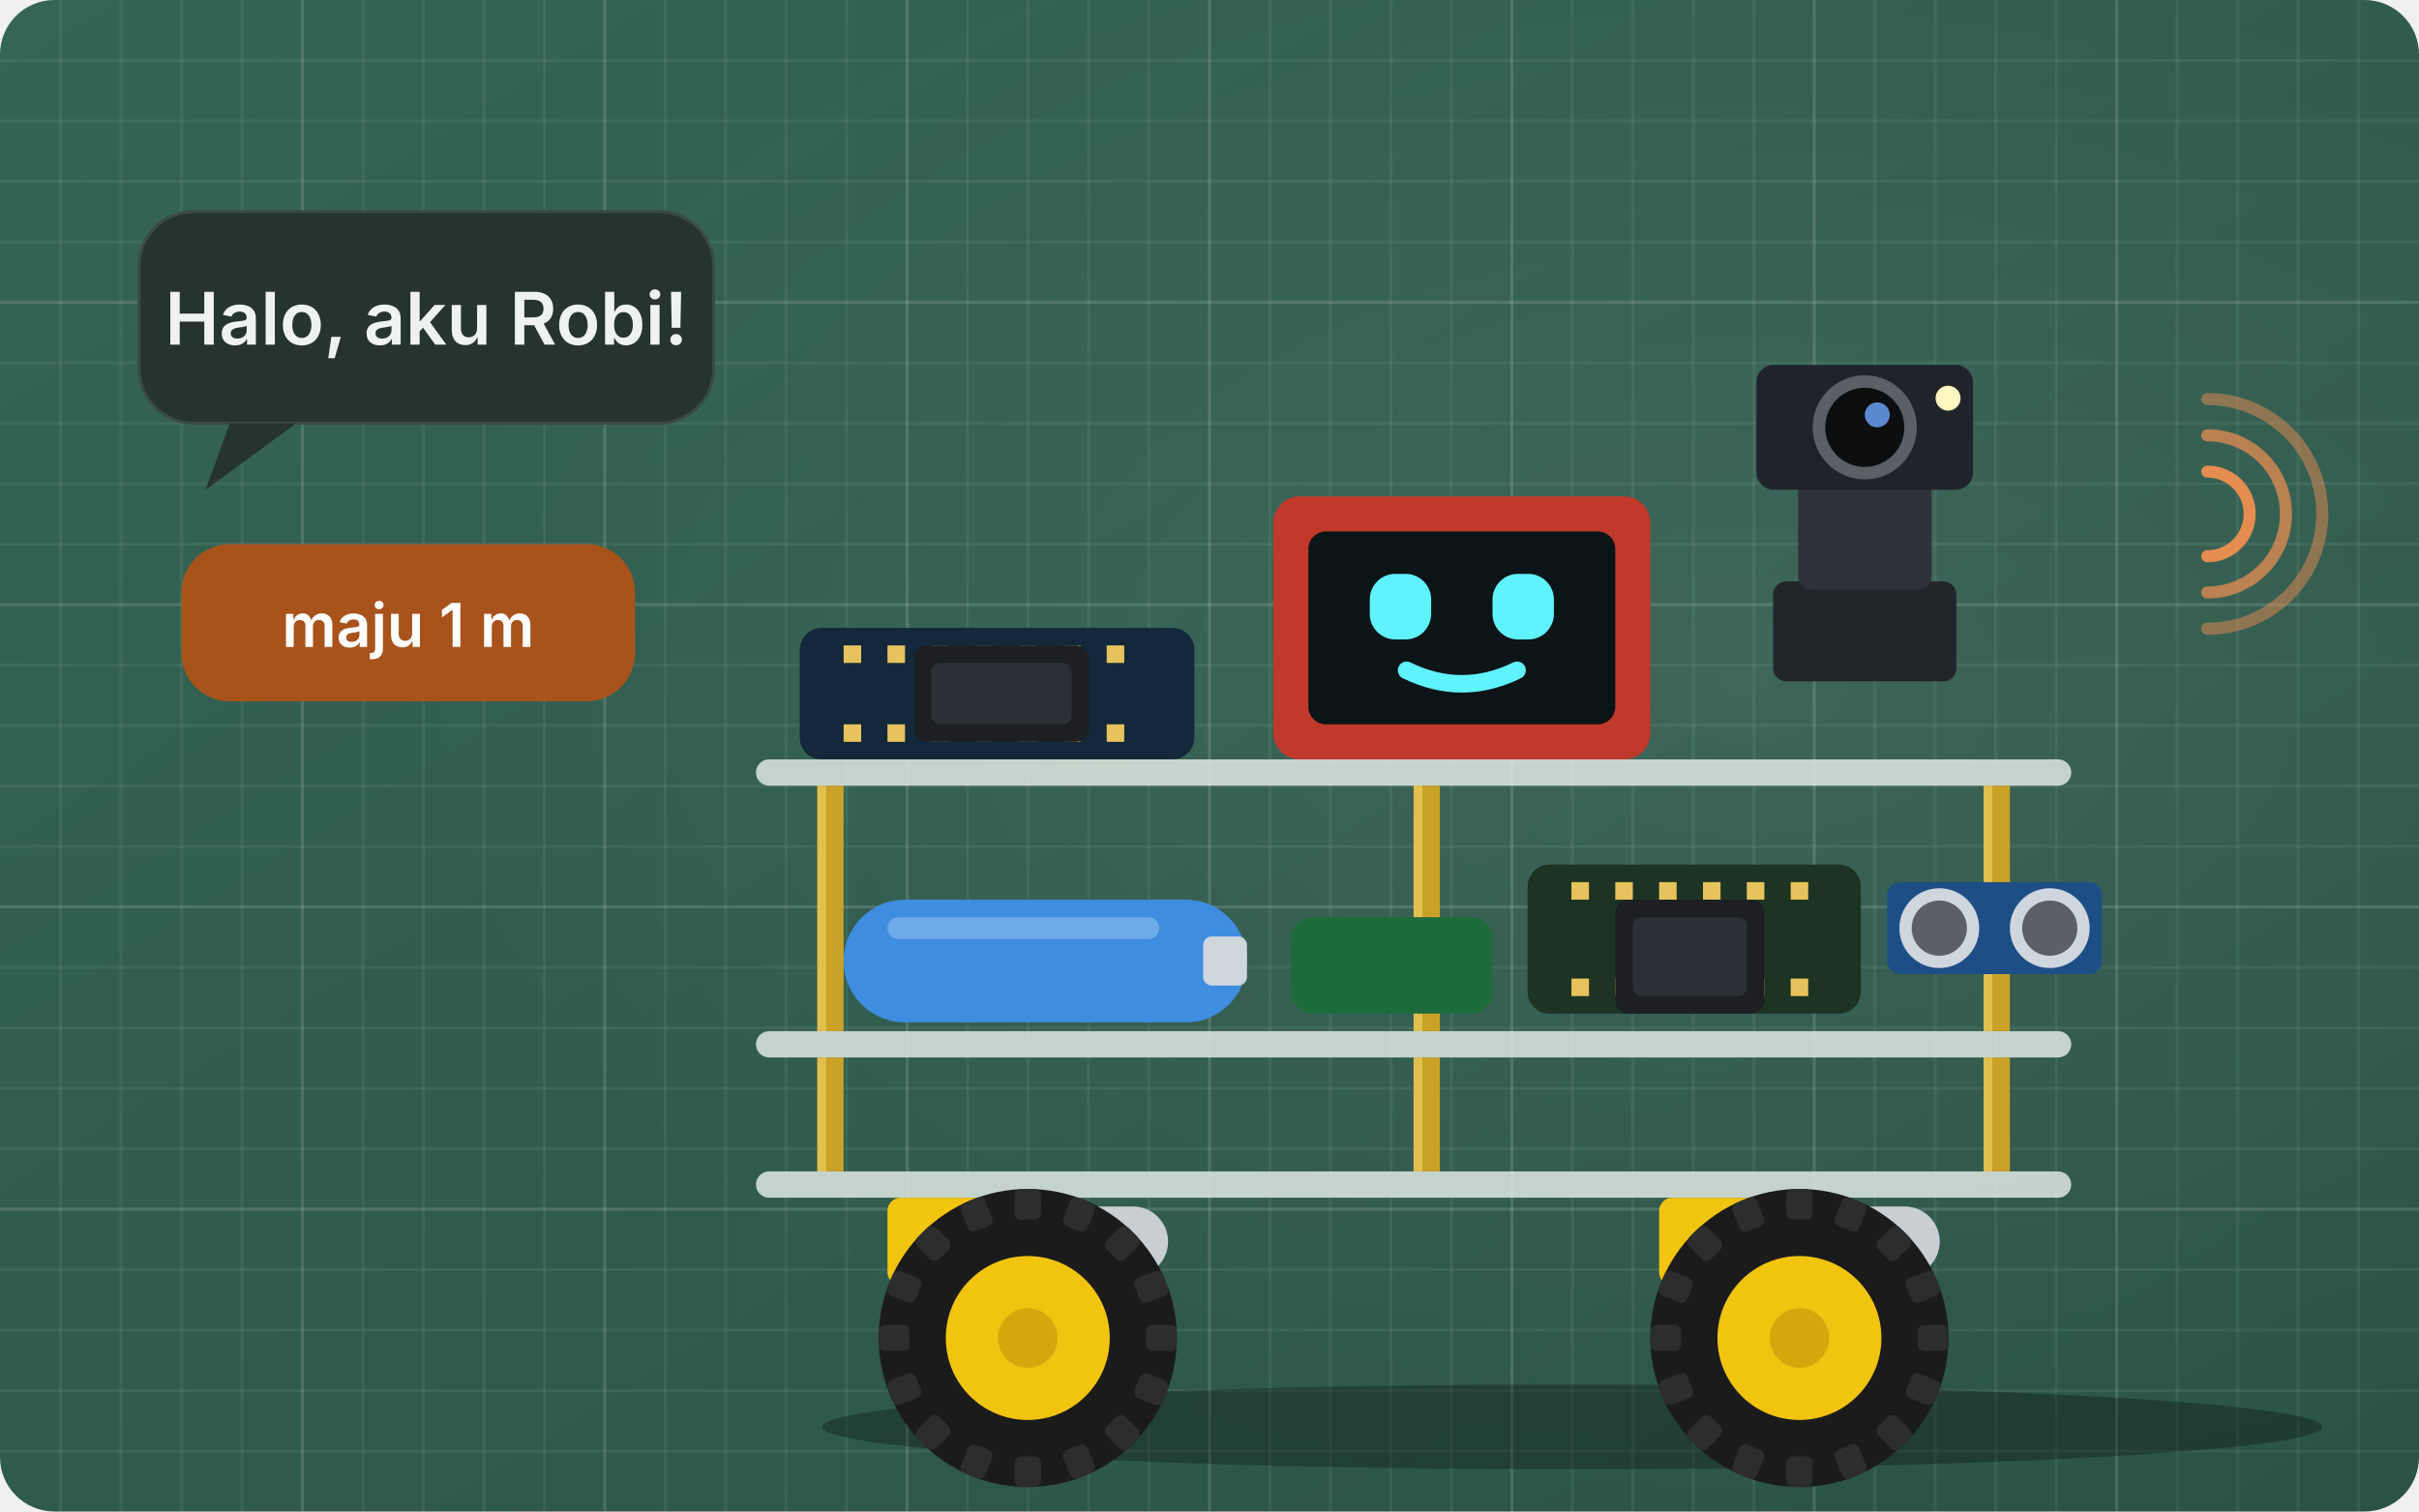
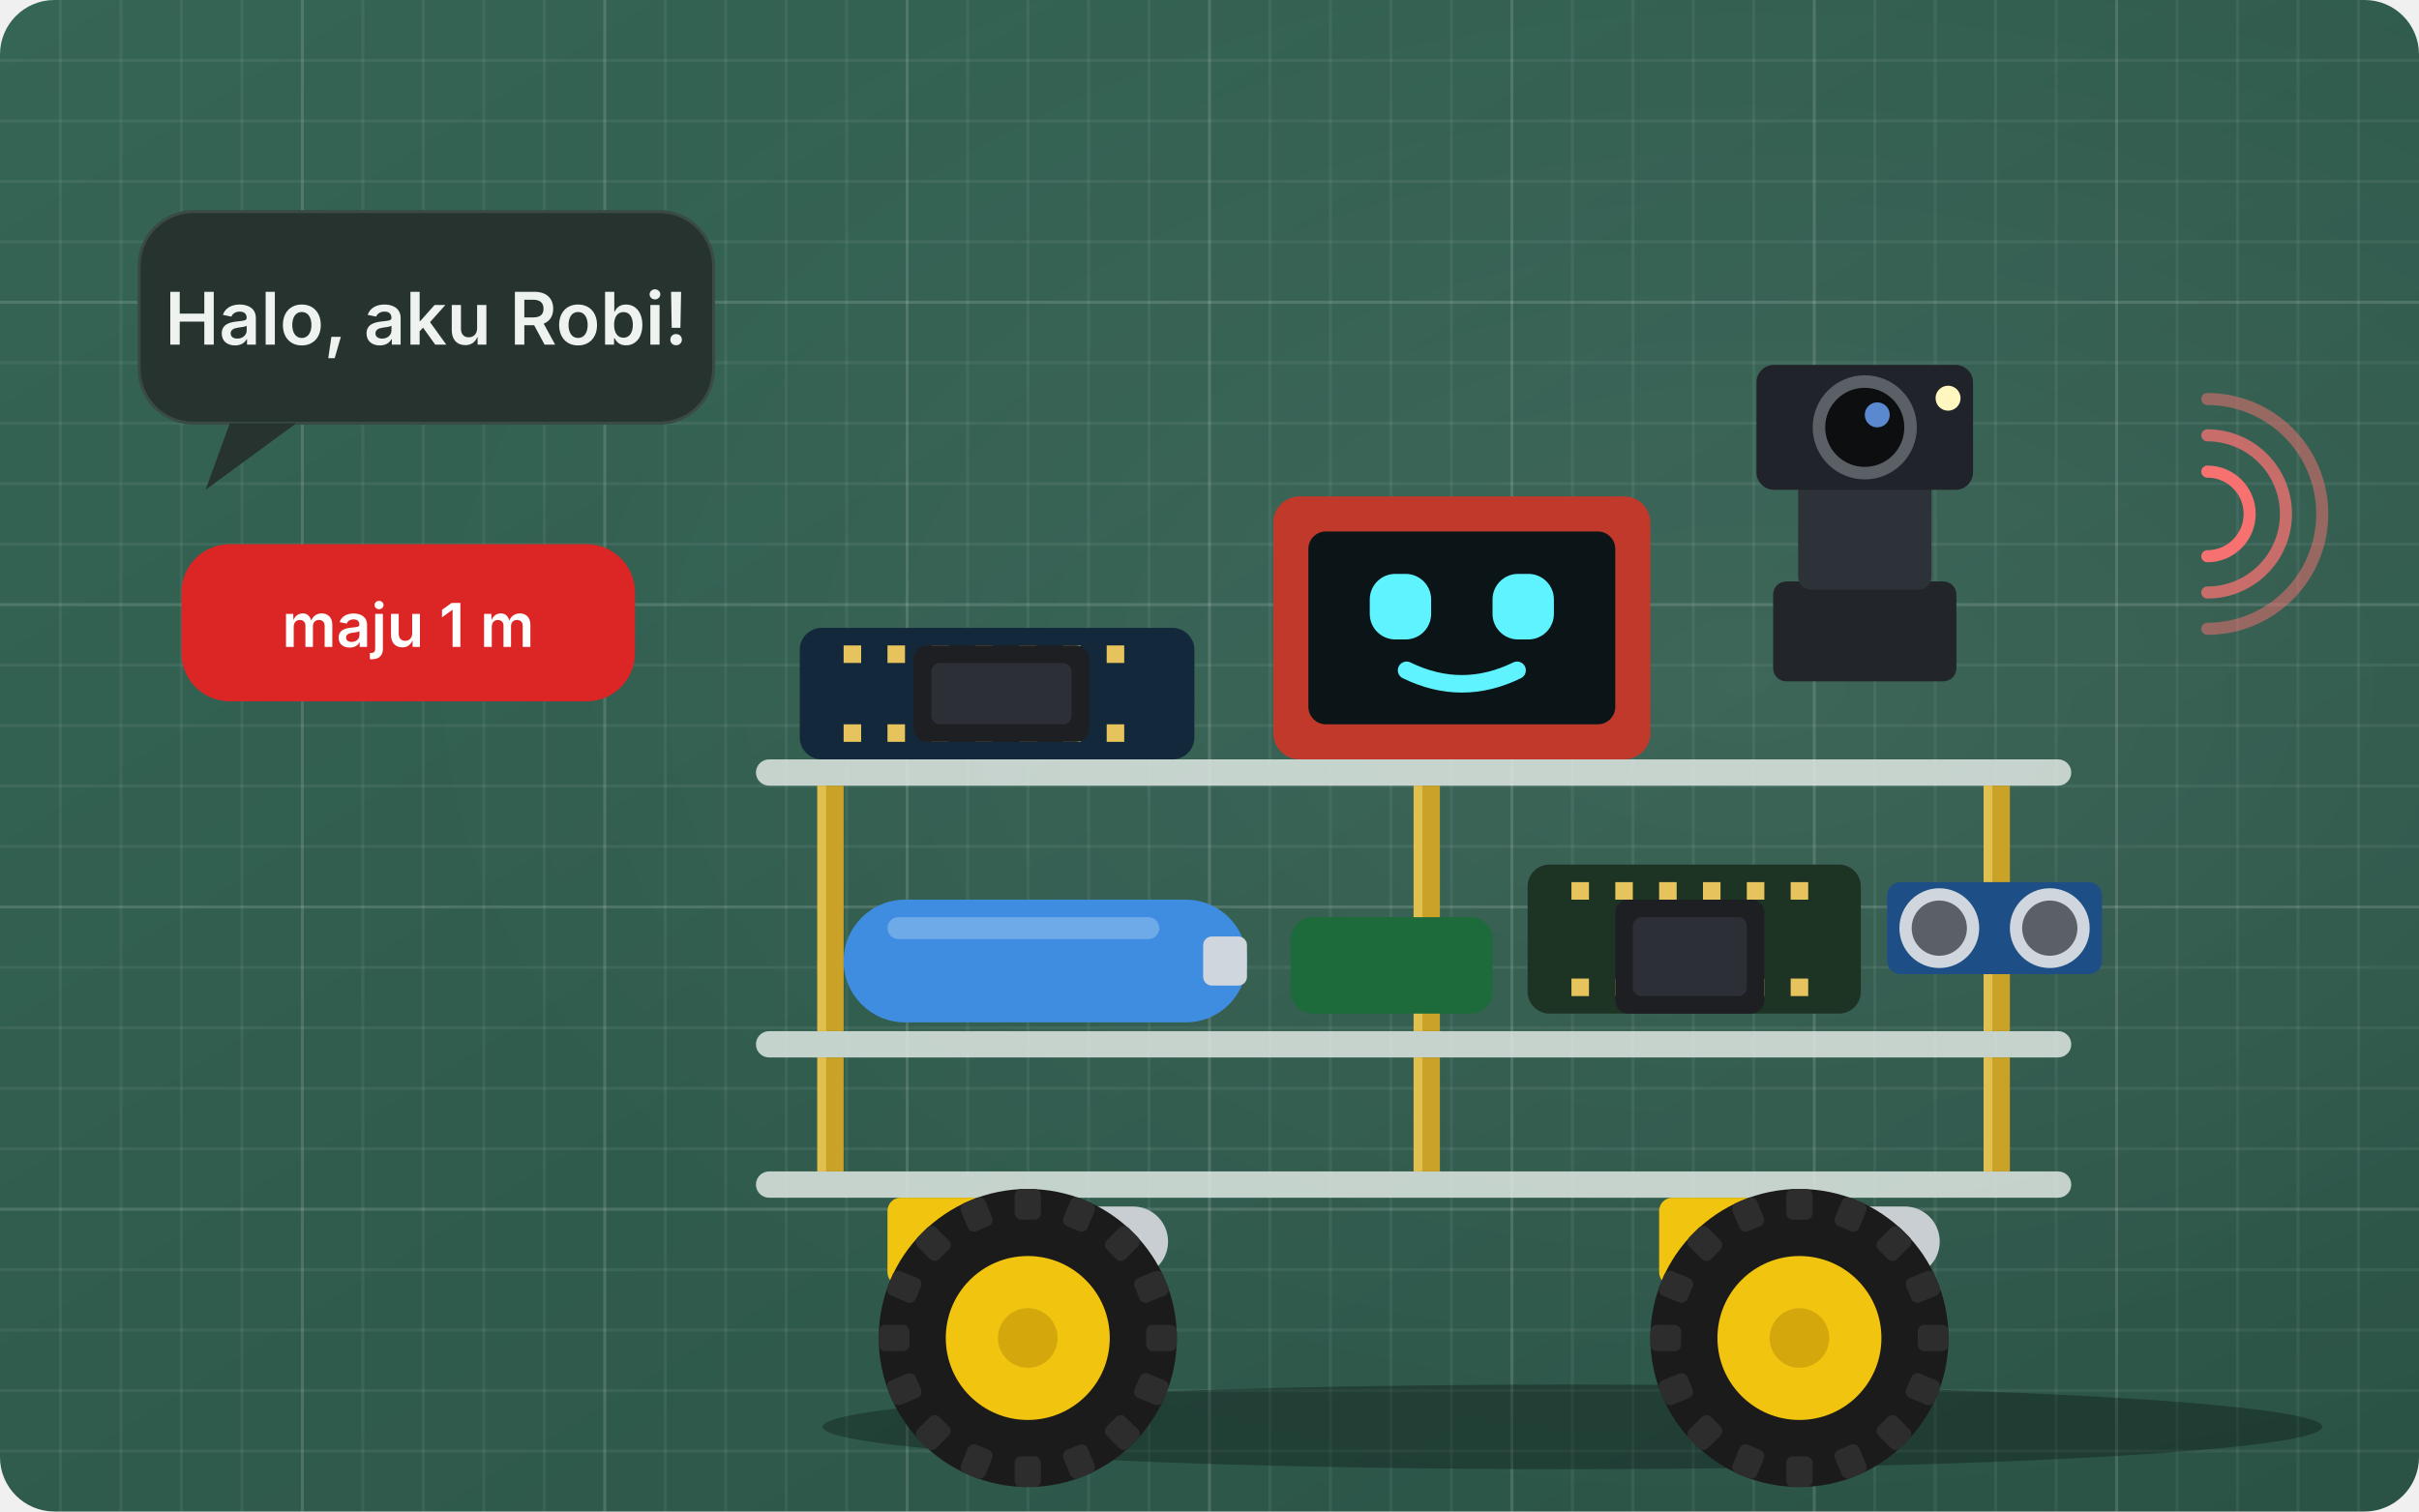
<svg xmlns="http://www.w3.org/2000/svg" viewBox="0 0 800 500" role="img" aria-label="Ilustrasi robot AI 4WD">
  <defs>
    <linearGradient id="bgk" x1="0" y1="0" x2="1" y2="1">
      <stop offset="0" stop-color="#356555" />
      <stop offset="1" stop-color="#2a5245" />
    </linearGradient>
    <radialGradient id="glowk" cx=".72" cy=".45" r=".55">
      <stop offset="0" stop-color="#ffffff" stop-opacity=".07" />
      <stop offset="1" stop-color="#ffffff" stop-opacity="0" />
    </radialGradient>
  </defs>
  <rect width="800" height="500" rx="18" fill="url(#bgk)" />
  <path d="M20 0V500" stroke="#ffffff" stroke-opacity=".06" />
  <path d="M40 0V500" stroke="#ffffff" stroke-opacity=".06" />
  <path d="M60 0V500" stroke="#ffffff" stroke-opacity=".06" />
  <path d="M80 0V500" stroke="#ffffff" stroke-opacity=".06" />
  <path d="M100 0V500" stroke="#ffffff" stroke-opacity=".14" />
  <path d="M120 0V500" stroke="#ffffff" stroke-opacity=".06" />
  <path d="M140 0V500" stroke="#ffffff" stroke-opacity=".06" />
  <path d="M160 0V500" stroke="#ffffff" stroke-opacity=".06" />
  <path d="M180 0V500" stroke="#ffffff" stroke-opacity=".06" />
  <path d="M200 0V500" stroke="#ffffff" stroke-opacity=".14" />
  <path d="M220 0V500" stroke="#ffffff" stroke-opacity=".06" />
  <path d="M240 0V500" stroke="#ffffff" stroke-opacity=".06" />
  <path d="M260 0V500" stroke="#ffffff" stroke-opacity=".06" />
  <path d="M280 0V500" stroke="#ffffff" stroke-opacity=".06" />
  <path d="M300 0V500" stroke="#ffffff" stroke-opacity=".14" />
  <path d="M320 0V500" stroke="#ffffff" stroke-opacity=".06" />
  <path d="M340 0V500" stroke="#ffffff" stroke-opacity=".06" />
  <path d="M360 0V500" stroke="#ffffff" stroke-opacity=".06" />
  <path d="M380 0V500" stroke="#ffffff" stroke-opacity=".06" />
  <path d="M400 0V500" stroke="#ffffff" stroke-opacity=".14" />
  <path d="M420 0V500" stroke="#ffffff" stroke-opacity=".06" />
  <path d="M440 0V500" stroke="#ffffff" stroke-opacity=".06" />
  <path d="M460 0V500" stroke="#ffffff" stroke-opacity=".06" />
  <path d="M480 0V500" stroke="#ffffff" stroke-opacity=".06" />
  <path d="M500 0V500" stroke="#ffffff" stroke-opacity=".14" />
  <path d="M520 0V500" stroke="#ffffff" stroke-opacity=".06" />
  <path d="M540 0V500" stroke="#ffffff" stroke-opacity=".06" />
  <path d="M560 0V500" stroke="#ffffff" stroke-opacity=".06" />
  <path d="M580 0V500" stroke="#ffffff" stroke-opacity=".06" />
  <path d="M600 0V500" stroke="#ffffff" stroke-opacity=".14" />
  <path d="M620 0V500" stroke="#ffffff" stroke-opacity=".06" />
  <path d="M640 0V500" stroke="#ffffff" stroke-opacity=".06" />
  <path d="M660 0V500" stroke="#ffffff" stroke-opacity=".06" />
  <path d="M680 0V500" stroke="#ffffff" stroke-opacity=".06" />
  <path d="M700 0V500" stroke="#ffffff" stroke-opacity=".14" />
  <path d="M720 0V500" stroke="#ffffff" stroke-opacity=".06" />
  <path d="M740 0V500" stroke="#ffffff" stroke-opacity=".06" />
  <path d="M760 0V500" stroke="#ffffff" stroke-opacity=".06" />
  <path d="M780 0V500" stroke="#ffffff" stroke-opacity=".06" />
  <path d="M0 20H800" stroke="#ffffff" stroke-opacity=".06" />
  <path d="M0 40H800" stroke="#ffffff" stroke-opacity=".06" />
  <path d="M0 60H800" stroke="#ffffff" stroke-opacity=".06" />
  <path d="M0 80H800" stroke="#ffffff" stroke-opacity=".06" />
  <path d="M0 100H800" stroke="#ffffff" stroke-opacity=".14" />
  <path d="M0 120H800" stroke="#ffffff" stroke-opacity=".06" />
  <path d="M0 140H800" stroke="#ffffff" stroke-opacity=".06" />
  <path d="M0 160H800" stroke="#ffffff" stroke-opacity=".06" />
  <path d="M0 180H800" stroke="#ffffff" stroke-opacity=".06" />
  <path d="M0 200H800" stroke="#ffffff" stroke-opacity=".14" />
  <path d="M0 220H800" stroke="#ffffff" stroke-opacity=".06" />
  <path d="M0 240H800" stroke="#ffffff" stroke-opacity=".06" />
  <path d="M0 260H800" stroke="#ffffff" stroke-opacity=".06" />
  <path d="M0 280H800" stroke="#ffffff" stroke-opacity=".06" />
  <path d="M0 300H800" stroke="#ffffff" stroke-opacity=".14" />
  <path d="M0 320H800" stroke="#ffffff" stroke-opacity=".06" />
  <path d="M0 340H800" stroke="#ffffff" stroke-opacity=".06" />
  <path d="M0 360H800" stroke="#ffffff" stroke-opacity=".06" />
  <path d="M0 380H800" stroke="#ffffff" stroke-opacity=".06" />
  <path d="M0 400H800" stroke="#ffffff" stroke-opacity=".14" />
  <path d="M0 420H800" stroke="#ffffff" stroke-opacity=".06" />
  <path d="M0 440H800" stroke="#ffffff" stroke-opacity=".06" />
  <path d="M0 460H800" stroke="#ffffff" stroke-opacity=".06" />
  <path d="M0 480H800" stroke="#ffffff" stroke-opacity=".06" />
  <rect width="800" height="500" rx="18" fill="url(#glowk)" />
  <ellipse cx="520.0" cy="472" rx="248.0" ry="14" fill="#000" opacity=".28" />
  <g transform="translate(250 170) scale(1.45)">
    <rect x="0" y="150" width="300" height="6" rx="3" fill="#dfe7e3" fill-opacity=".85" />
    <rect x="0" y="118" width="300" height="6" rx="3" fill="#dfe7e3" fill-opacity=".85" />
    <rect x="0" y="56" width="300" height="6" rx="3" fill="#dfe7e3" fill-opacity=".85" />
    <rect x="14" y="124" width="6" height="26" fill="#c9a227" />
    <rect x="14" y="124" width="2" height="26" fill="#f3d36b" opacity=".6" />
    <rect x="14" y="62" width="6" height="56" fill="#c9a227" />
    <rect x="14" y="62" width="2" height="56" fill="#f3d36b" opacity=".6" />
    <rect x="150" y="124" width="6" height="26" fill="#c9a227" />
    <rect x="150" y="124" width="2" height="26" fill="#f3d36b" opacity=".6" />
    <rect x="150" y="62" width="6" height="56" fill="#c9a227" />
    <rect x="150" y="62" width="2" height="56" fill="#f3d36b" opacity=".6" />
    <rect x="280" y="124" width="6" height="26" fill="#c9a227" />
    <rect x="280" y="124" width="2" height="26" fill="#f3d36b" opacity=".6" />
    <rect x="280" y="62" width="6" height="56" fill="#c9a227" />
    <rect x="280" y="62" width="2" height="56" fill="#f3d36b" opacity=".6" />
    <rect x="30" y="156" width="39.68" height="20" rx="3" fill="#f1c40f" />
    <rect x="69.68" y="158" width="24.32" height="16" rx="8.0" fill="#c9ced3" />
    <rect x="206" y="156" width="39.68" height="20" rx="3" fill="#f1c40f" />
    <rect x="245.68" y="158" width="24.32" height="16" rx="8.0" fill="#c9ced3" />
    <rect x="20" y="88" width="92" height="28" rx="14.0" fill="#3f8de0" />
    <rect x="102" y="96.4" width="10" height="11.2" rx="2" fill="#cfd6dd" />
    <rect x="30" y="92" width="62" height="5" rx="2.5" fill="#ffffff" opacity=".25" />
    <rect x="122" y="92" width="46" height="22" rx="5" fill="#1d6b3a" />
    <rect x="176" y="80" width="76" height="34" rx="5" fill="#1d3324" />
    <rect x="186" y="84" width="4" height="4" fill="#e6c35c" />
    <rect x="186" y="106" width="4" height="4" fill="#e6c35c" />
    <rect x="196" y="84" width="4" height="4" fill="#e6c35c" />
    <rect x="196" y="106" width="4" height="4" fill="#e6c35c" />
    <rect x="206" y="84" width="4" height="4" fill="#e6c35c" />
    <rect x="206" y="106" width="4" height="4" fill="#e6c35c" />
    <rect x="216" y="84" width="4" height="4" fill="#e6c35c" />
    <rect x="216" y="106" width="4" height="4" fill="#e6c35c" />
    <rect x="226" y="84" width="4" height="4" fill="#e6c35c" />
    <rect x="226" y="106" width="4" height="4" fill="#e6c35c" />
    <rect x="236" y="84" width="4" height="4" fill="#e6c35c" />
    <rect x="236" y="106" width="4" height="4" fill="#e6c35c" />
    <rect x="196" y="88" width="34" height="26" rx="3" fill="#1d1f22" />
    <rect x="200" y="92" width="26" height="18" rx="2" fill="#2c3036" />
    <rect x="258" y="84" width="49.0" height="21.0" rx="3" fill="#1d4f86" />
    <circle cx="269.9" cy="94.5" r="9.1" fill="#cfd6dd" />
    <circle cx="269.9" cy="94.5" r="6.3" fill="#5b6066" />
    <circle cx="295.1" cy="94.5" r="9.1" fill="#cfd6dd" />
    <circle cx="295.1" cy="94.5" r="6.3" fill="#5b6066" />
    <rect x="10" y="26" width="90" height="30" rx="5" fill="#13283a" />
    <rect x="20" y="30" width="4" height="4" fill="#e6c35c" />
    <rect x="20" y="48" width="4" height="4" fill="#e6c35c" />
    <rect x="30" y="30" width="4" height="4" fill="#e6c35c" />
    <rect x="30" y="48" width="4" height="4" fill="#e6c35c" />
    <rect x="40" y="30" width="4" height="4" fill="#e6c35c" />
    <rect x="40" y="48" width="4" height="4" fill="#e6c35c" />
    <rect x="50" y="30" width="4" height="4" fill="#e6c35c" />
    <rect x="50" y="48" width="4" height="4" fill="#e6c35c" />
    <rect x="60" y="30" width="4" height="4" fill="#e6c35c" />
    <rect x="60" y="48" width="4" height="4" fill="#e6c35c" />
    <rect x="70" y="30" width="4" height="4" fill="#e6c35c" />
    <rect x="70" y="48" width="4" height="4" fill="#e6c35c" />
    <rect x="80" y="30" width="4" height="4" fill="#e6c35c" />
    <rect x="80" y="48" width="4" height="4" fill="#e6c35c" />
    <rect x="36" y="30" width="40" height="22" rx="3" fill="#1d1f22" />
    <rect x="40" y="34" width="32" height="14" rx="2" fill="#2c3036" />
    <rect x="118" y="-4" width="86" height="60" rx="6" fill="#c0392b" />
    <rect x="126" y="4" width="70" height="44" rx="4" fill="#0b1416" />
    <rect x="140.0" y="13.68" width="14.0" height="14.96" rx="5.833" fill="#5ff2ff" />
    <rect x="168.0" y="13.68" width="14.0" height="14.96" rx="5.833" fill="#5ff2ff" />
    <path d="M148.4 35.68 Q161.0 41.84 173.6 35.68" stroke="#5ff2ff" stroke-width="4" fill="none" stroke-linecap="round" />
    <rect x="232" y="15.4" width="41.8" height="22.8" rx="3" fill="#22262a" />
    <rect x="237.7" y="-15.0" width="30.4" height="32.3" rx="3" fill="#2d3238" />
    <rect x="228.2" y="-34" width="49.4" height="28.5" rx="4" fill="#20242a" />
    <circle cx="252.9" cy="-19.75" r="10.45" fill="#0c0e10" stroke="#5b6066" stroke-width="2.85" />
    <circle cx="255.75" cy="-22.6" r="2.85" fill="#6fa8ff" opacity=".8" />
    <circle cx="271.9" cy="-26.4" r="2.85" fill="#fff6c0" />
    <circle cx="62" cy="188" r="34" fill="#1b1b1b" />
    <rect x="59" y="154" width="6" height="7" rx="1.5" fill="#2d2d2d" transform="rotate(0.0 62 188)" />
    <rect x="59" y="154" width="6" height="7" rx="1.5" fill="#2d2d2d" transform="rotate(22.5 62 188)" />
    <rect x="59" y="154" width="6" height="7" rx="1.5" fill="#2d2d2d" transform="rotate(45.0 62 188)" />
    <rect x="59" y="154" width="6" height="7" rx="1.5" fill="#2d2d2d" transform="rotate(67.5 62 188)" />
    <rect x="59" y="154" width="6" height="7" rx="1.5" fill="#2d2d2d" transform="rotate(90.0 62 188)" />
    <rect x="59" y="154" width="6" height="7" rx="1.5" fill="#2d2d2d" transform="rotate(112.5 62 188)" />
    <rect x="59" y="154" width="6" height="7" rx="1.5" fill="#2d2d2d" transform="rotate(135.0 62 188)" />
    <rect x="59" y="154" width="6" height="7" rx="1.5" fill="#2d2d2d" transform="rotate(157.5 62 188)" />
    <rect x="59" y="154" width="6" height="7" rx="1.5" fill="#2d2d2d" transform="rotate(180.0 62 188)" />
    <rect x="59" y="154" width="6" height="7" rx="1.5" fill="#2d2d2d" transform="rotate(202.5 62 188)" />
    <rect x="59" y="154" width="6" height="7" rx="1.5" fill="#2d2d2d" transform="rotate(225.0 62 188)" />
    <rect x="59" y="154" width="6" height="7" rx="1.5" fill="#2d2d2d" transform="rotate(247.5 62 188)" />
    <rect x="59" y="154" width="6" height="7" rx="1.5" fill="#2d2d2d" transform="rotate(270.0 62 188)" />
    <rect x="59" y="154" width="6" height="7" rx="1.5" fill="#2d2d2d" transform="rotate(292.5 62 188)" />
    <rect x="59" y="154" width="6" height="7" rx="1.5" fill="#2d2d2d" transform="rotate(315.0 62 188)" />
    <rect x="59" y="154" width="6" height="7" rx="1.5" fill="#2d2d2d" transform="rotate(337.5 62 188)" />
    <circle cx="62" cy="188" r="18.7" fill="#f1c40f" />
    <circle cx="62" cy="188" r="6.8" fill="#d4a80d" />
    <circle cx="238" cy="188" r="34" fill="#1b1b1b" />
    <rect x="235" y="154" width="6" height="7" rx="1.5" fill="#2d2d2d" transform="rotate(0.0 238 188)" />
    <rect x="235" y="154" width="6" height="7" rx="1.5" fill="#2d2d2d" transform="rotate(22.5 238 188)" />
    <rect x="235" y="154" width="6" height="7" rx="1.5" fill="#2d2d2d" transform="rotate(45.0 238 188)" />
    <rect x="235" y="154" width="6" height="7" rx="1.5" fill="#2d2d2d" transform="rotate(67.5 238 188)" />
    <rect x="235" y="154" width="6" height="7" rx="1.5" fill="#2d2d2d" transform="rotate(90.0 238 188)" />
    <rect x="235" y="154" width="6" height="7" rx="1.5" fill="#2d2d2d" transform="rotate(112.5 238 188)" />
    <rect x="235" y="154" width="6" height="7" rx="1.5" fill="#2d2d2d" transform="rotate(135.0 238 188)" />
    <rect x="235" y="154" width="6" height="7" rx="1.5" fill="#2d2d2d" transform="rotate(157.5 238 188)" />
    <rect x="235" y="154" width="6" height="7" rx="1.5" fill="#2d2d2d" transform="rotate(180.0 238 188)" />
    <rect x="235" y="154" width="6" height="7" rx="1.5" fill="#2d2d2d" transform="rotate(202.5 238 188)" />
    <rect x="235" y="154" width="6" height="7" rx="1.5" fill="#2d2d2d" transform="rotate(225.0 238 188)" />
    <rect x="235" y="154" width="6" height="7" rx="1.5" fill="#2d2d2d" transform="rotate(247.5 238 188)" />
    <rect x="235" y="154" width="6" height="7" rx="1.5" fill="#2d2d2d" transform="rotate(270.0 238 188)" />
    <rect x="235" y="154" width="6" height="7" rx="1.5" fill="#2d2d2d" transform="rotate(292.5 238 188)" />
    <rect x="235" y="154" width="6" height="7" rx="1.5" fill="#2d2d2d" transform="rotate(315.0 238 188)" />
    <rect x="235" y="154" width="6" height="7" rx="1.5" fill="#2d2d2d" transform="rotate(337.5 238 188)" />
    <circle cx="238" cy="188" r="18.7" fill="#f1c40f" />
    <circle cx="238" cy="188" r="6.8" fill="#d4a80d" />
  </g>
-   <path d="M730 156 A14 14 0 0 1 730 184" stroke="#e58c51" stroke-width="4" fill="none" stroke-linecap="round" opacity="1.0" />
-   <path d="M730 144 A26 26 0 0 1 730 196" stroke="#e58c51" stroke-width="4" fill="none" stroke-linecap="round" opacity="0.75" />
-   <path d="M730 132 A38 38 0 0 1 730 208" stroke="#e58c51" stroke-width="4" fill="none" stroke-linecap="round" opacity="0.5" />
+   <path d="M730 156 A14 14 0 0 1 730 184" stroke="#f87171" stroke-width="4" fill="none" stroke-linecap="round" opacity="1.0" />
+   <path d="M730 144 A26 26 0 0 1 730 196" stroke="#f87171" stroke-width="4" fill="none" stroke-linecap="round" opacity="0.75" />
+   <path d="M730 132 A38 38 0 0 1 730 208" stroke="#f87171" stroke-width="4" fill="none" stroke-linecap="round" opacity="0.5" />
  <g transform="translate(46 70)">
    <rect width="190" height="70" rx="18" fill="#26332e" stroke="#3a4a44" />
    <path d="M30 70 L22 92 L52 70Z" fill="#26332e" />
    <text x="95" y="44" text-anchor="middle" font-family="Inter,Arial,sans-serif" font-size="24" fill="#eef3f0" font-weight="600">Halo, aku Robi!</text>
  </g>
  <g transform="translate(60 180)">
-     <rect width="150" height="52" rx="16" fill="#a9531c" />
+     <rect width="150" height="52" rx="16" fill="#dc2626" />
    <text x="75" y="34" text-anchor="middle" font-family="Inter,Arial,sans-serif" font-size="20" fill="#fff" font-weight="600">maju 1 m</text>
  </g>
</svg>
